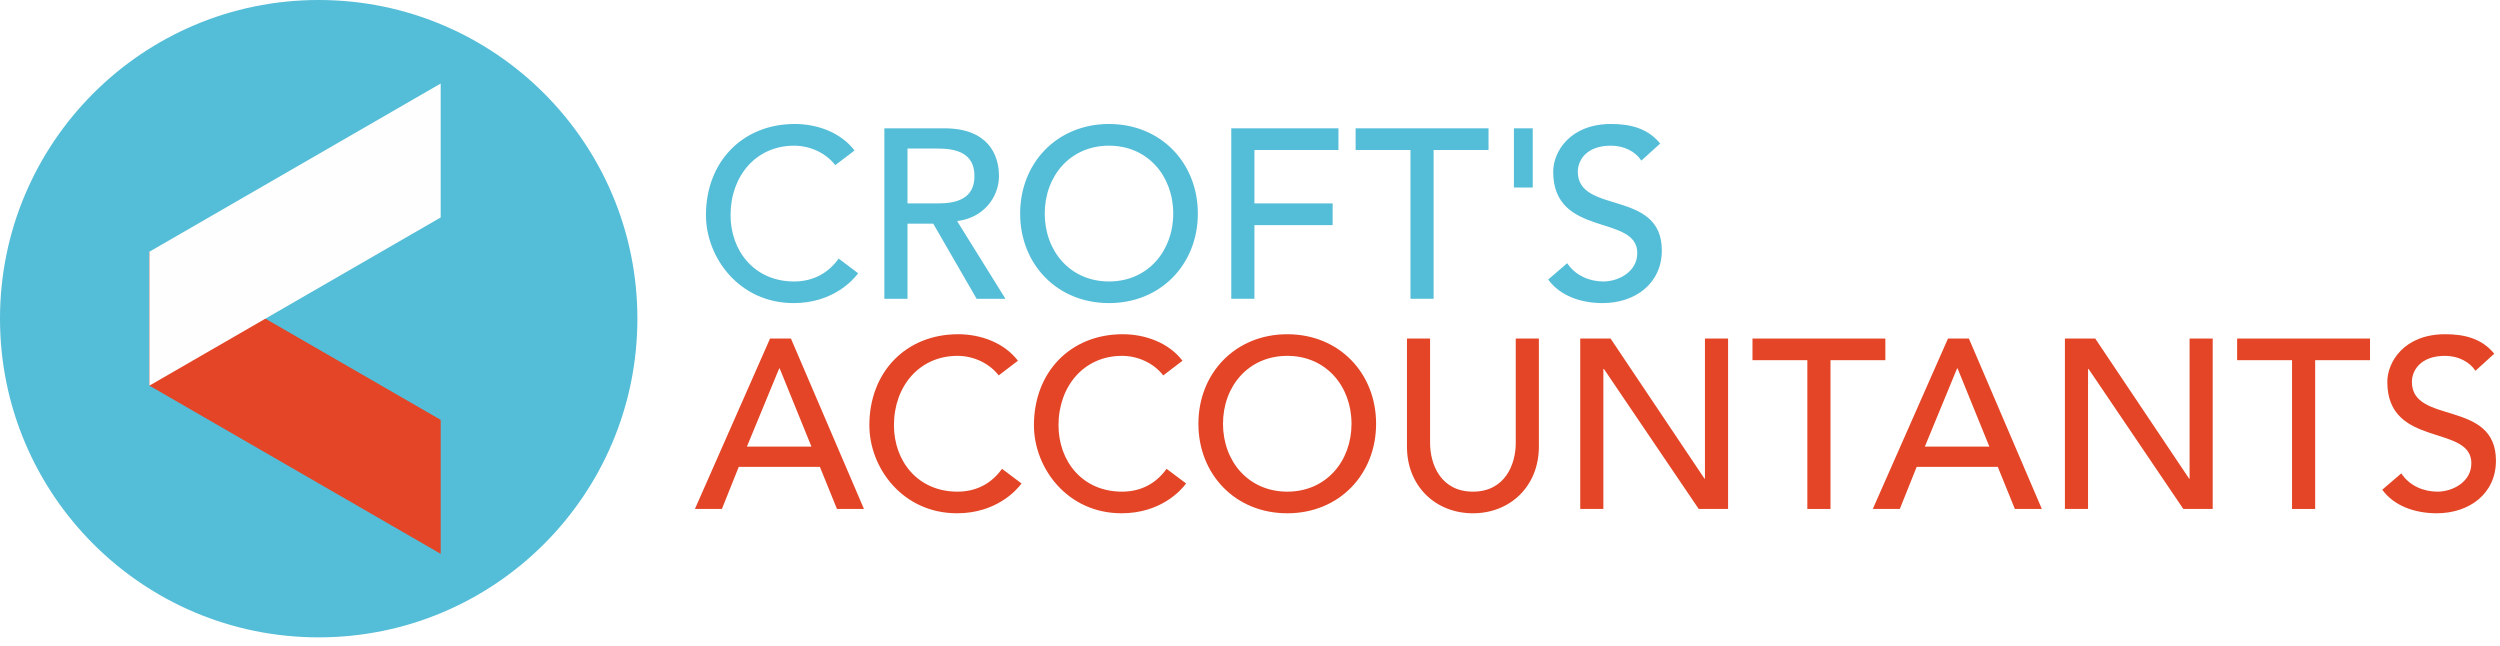
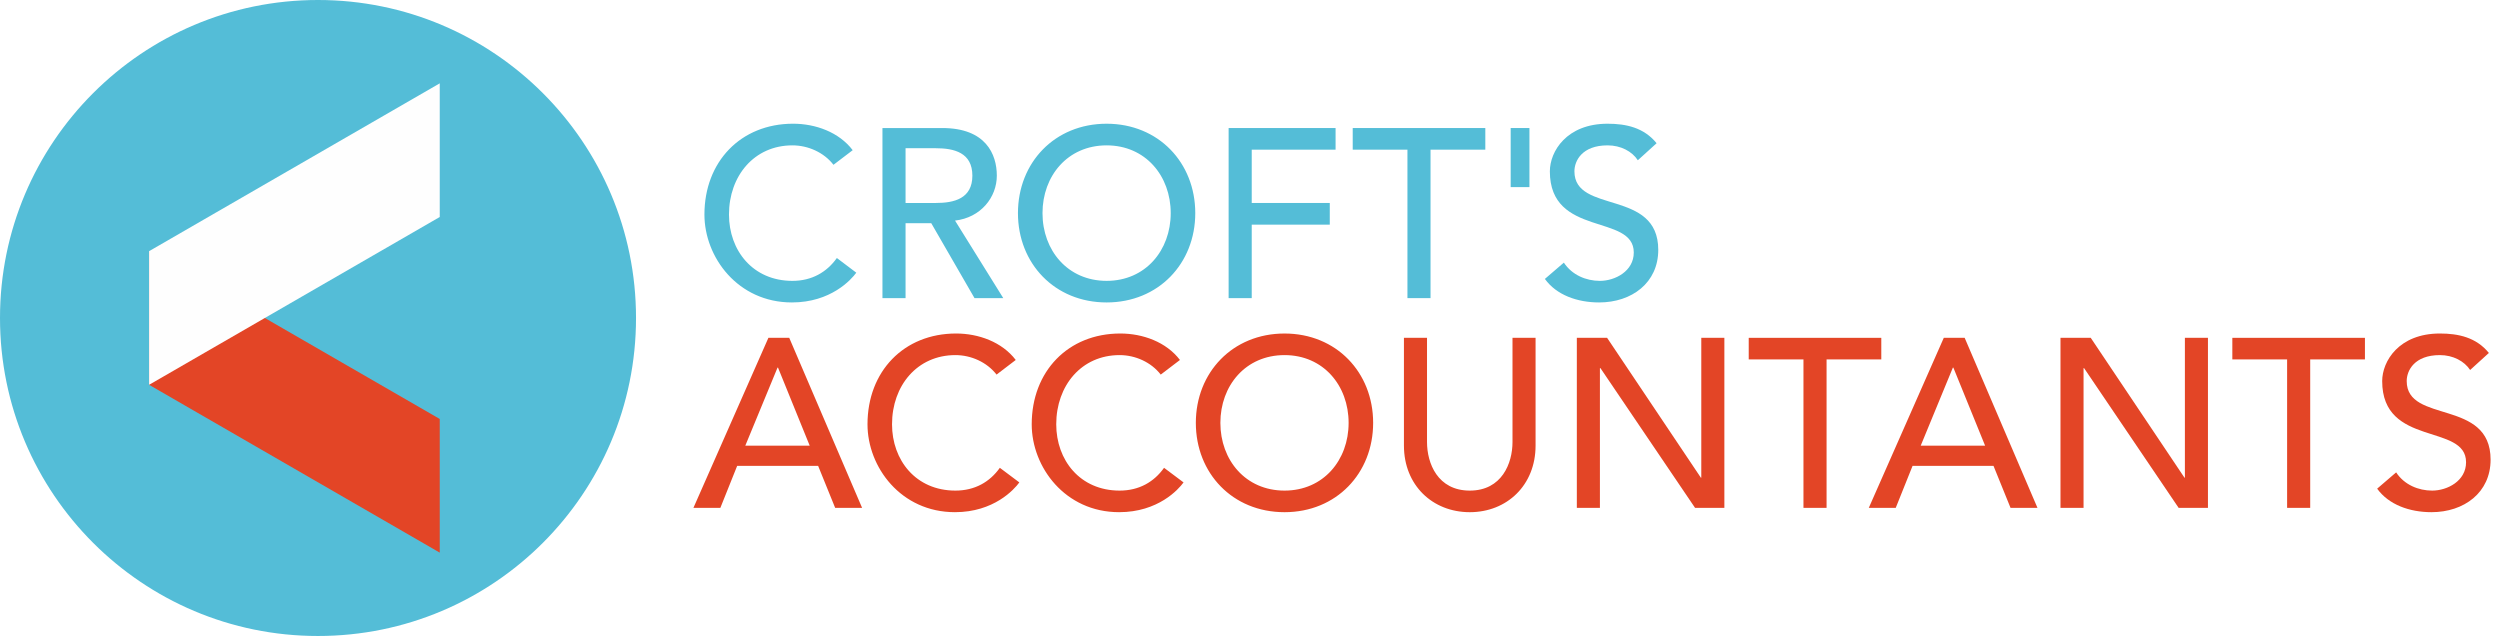
- <svg xmlns="http://www.w3.org/2000/svg" viewBox="0 0 310 80">
-   <g fill="none" fill-rule="evenodd">
-     <g fill="#E34526" fill-rule="nonzero" transform="translate(85.424 40.678)">
-       <path d="M15.195 14.702L11.257 5.006 11.196 5.006 7.192 14.702 15.195 14.702zM10.062 1.303L12.652 1.303 21.707 22.433 18.359 22.433 16.243 17.214 6.182 17.214 4.092 22.433.746 22.433 10.062 1.303zM38.414 5.871C37.212 4.321 35.247 3.448 33.3 3.448 28.555 3.448 25.425 7.242 25.425 12.049 25.425 16.496 28.376 20.287 33.3 20.287 35.722 20.287 37.572 19.215 38.823 17.455L41.246 19.271C40.614 20.142 38.081 22.968 33.243 22.968 26.523 22.968 22.377 17.365 22.377 12.049 22.377 5.478 26.885.766 33.388.766 36.169.766 39.093 1.814 40.799 4.054L38.414 5.871zM58.818 5.871C57.615 4.321 55.654 3.448 53.706 3.448 48.96 3.448 45.831 7.242 45.831 12.049 45.831 16.496 48.782 20.287 53.706 20.287 56.127 20.287 57.978 19.215 59.23 17.455L61.653 19.271C61.024 20.142 58.487 22.968 53.646 22.968 46.93 22.968 42.784 17.365 42.784 12.049 42.784 5.478 47.295.766 53.795.766 56.576.766 59.498 1.814 61.204 4.054L58.818 5.871zM82.164 11.87C82.164 7.242 79.035 3.448 74.201 3.448 69.359 3.448 66.228 7.242 66.228 11.87 66.228 16.496 69.359 20.287 74.201 20.287 79.035 20.287 82.164 16.496 82.164 11.87M63.178 11.87C63.178 5.604 67.749.767 74.201.767 80.644.767 85.212 5.604 85.212 11.87 85.212 18.134 80.644 22.969 74.201 22.969 67.749 22.969 63.178 18.134 63.178 11.87M91.906 1.303L91.906 14.256C91.906 16.883 93.222 20.287 97.222 20.287 101.214 20.287 102.53 16.883 102.53 14.256L102.53 1.303 105.397 1.303 105.397 14.702C105.397 19.605 101.845 22.969 97.222 22.969 92.586 22.969 89.039 19.605 89.039 14.702L89.039 1.303 91.906 1.303z" />
-       <polygon points="110.525 1.303 114.286 1.303 125.934 18.678 125.989 18.678 125.989 1.303 128.857 1.303 128.857 22.433 125.215 22.433 113.456 5.066 113.393 5.066 113.393 22.433 110.525 22.433" />
-       <polygon points="138.687 3.985 131.885 3.985 131.885 1.303 148.359 1.303 148.359 3.985 141.558 3.985 141.558 22.433 138.687 22.433" />
-       <path d="M161.257,14.702 L157.315,5.006 L157.254,5.006 L153.257,14.702 L161.257,14.702 Z M156.125,1.303 L158.719,1.303 L167.765,22.433 L164.419,22.433 L162.302,17.214 L152.244,17.214 L150.152,22.433 L146.804,22.433 L156.125,1.303 Z" />
-       <polygon points="170.625 1.303 174.386 1.303 186.03 18.678 186.085 18.678 186.085 1.303 188.951 1.303 188.951 22.433 185.308 22.433 173.557 5.066 173.493 5.066 173.493 22.433 170.625 22.433" />
-       <polygon points="198.788 3.985 191.981 3.985 191.981 1.303 208.458 1.303 208.458 3.985 201.657 3.985 201.657 22.433 198.788 22.433" />
-       <path d="M212.336,18.022 C213.351,19.573 215.116,20.287 216.816,20.287 C218.692,20.287 221.025,19.094 221.025,16.763 C221.025,11.896 210.603,14.91 210.603,6.677 C210.603,4.199 212.694,0.766 217.771,0.766 C220.069,0.766 222.282,1.242 223.862,3.182 L221.531,5.299 C220.811,4.199 219.41,3.448 217.771,3.448 C214.607,3.448 213.65,5.365 213.65,6.677 C213.65,12.015 224.073,8.827 224.073,16.442 C224.073,20.53 220.784,22.968 216.724,22.968 C214.007,22.968 211.417,22.043 209.977,20.047 L212.336,18.022 Z" />
-     </g>
-     <path fill="#54BDD7" fill-rule="nonzero" d="M103.573 20.479C102.376 18.93 100.408 18.064 98.468 18.064 93.723 18.064 90.588 21.858 90.588 26.66 90.588 31.111 93.539 34.903 98.468 34.903 100.885 34.903 102.739 33.822 103.995 32.062L106.409 33.886C105.782 34.751 103.245 37.584 98.405 37.584 91.691 37.584 87.538 31.972 87.538 26.66 87.538 20.088 92.053 15.374 98.556 15.374 101.338 15.374 104.26 16.419 105.961 18.663L103.573 20.479zM112.53 25.223L116.293 25.223C118.56 25.223 120.834 24.687 120.834 21.828 120.834 18.961 118.56 18.42 116.293 18.42L112.53 18.42 112.53 25.223zM109.66 15.911L117.096 15.911C122.499 15.911 123.873 19.163 123.873 21.828 123.873 24.515 121.879 27.048 118.679 27.41L124.675 37.048 121.1 37.048 115.722 27.733 112.53 27.733 112.53 37.048 109.66 37.048 109.66 15.911zM145.481 26.485C145.481 21.856 142.347 18.064 137.515 18.064 132.677 18.064 129.548 21.856 129.548 26.485 129.548 31.109 132.677 34.902 137.515 34.902 142.347 34.902 145.481 31.109 145.481 26.485M126.498 26.485C126.498 20.207 131.067 15.375 137.515 15.375 143.955 15.375 148.532 20.207 148.532 26.485 148.532 32.748 143.955 37.584 137.515 37.584 131.067 37.584 126.498 32.748 126.498 26.485" />
-     <polygon fill="#54BDD7" fill-rule="nonzero" points="152.678 15.911 165.967 15.911 165.967 18.599 155.548 18.599 155.548 25.223 165.246 25.223 165.246 27.916 155.548 27.916 155.548 37.048 152.678 37.048" />
-     <polygon fill="#54BDD7" fill-rule="nonzero" points="174.899 18.599 168.098 18.599 168.098 15.911 184.576 15.911 184.576 18.599 177.767 18.599 177.767 37.047 174.899 37.047" />
-     <polygon fill="#54BDD7" fill-rule="nonzero" points="190.058 23.252 187.726 23.252 187.726 15.911 190.058 15.911" />
-     <path fill="#54BDD7" fill-rule="nonzero" d="M194.336 32.635C195.349 34.18 197.109 34.903 198.812 34.903 200.689 34.903 203.024 33.707 203.024 31.379 203.024 26.51 192.597 29.527 192.597 21.291 192.597 18.807 194.689 15.375 199.765 15.375 202.062 15.375 204.279 15.851 205.86 17.798L203.528 19.915C202.809 18.807 201.41 18.064 199.765 18.064 196.601 18.064 195.647 19.978 195.647 21.291 195.647 26.629 206.066 23.443 206.066 31.052 206.066 35.138 202.78 37.584 198.717 37.584 196.001 37.584 193.41 36.659 191.977 34.662L194.336 32.635zM79.036 39.515C79.036 61.344 61.338 79.032 39.512 79.032 17.698 79.032 0 61.344 0 39.515 0 17.689 17.698 0 39.512 0 61.338 0 79.036 17.689 79.036 39.515" />
-     <polygon fill="#E34526" fill-rule="nonzero" points="54.645 68.674 18.526 47.818 18.526 31.212 54.645 52.064" />
-     <polygon fill="#FEFEFE" fill-rule="nonzero" points="54.645 10.357 18.526 31.212 18.526 47.818 54.645 26.965" />
+ <svg xmlns="http://www.w3.org/2000/svg" width="233" height="60" viewBox="0 0 233 60">
+   <g transform="translate(64.5 11.25)" class="logo-copy">
+     <path fill="#E34526" d="M10.964 30.285L8.011 23.013 7.965 23.013 4.962 30.285 10.964 30.285zM7.115 20.236L9.057 20.236 15.848 36.083 13.337 36.083 11.75 32.169 4.204 32.169 2.637 36.083.127 36.083 7.115 20.236zM28.378 23.662C27.477 22.499 26.003 21.845 24.543 21.845 20.984 21.845 18.637 24.69 18.637 28.295 18.637 31.631 20.849 34.474 24.543 34.474 26.359 34.474 27.746 33.67 28.685 32.35L30.502 33.711C30.028 34.365 28.129 36.485 24.5 36.485 19.46 36.485 16.351 32.283 16.351 28.295 16.351 23.367 19.732 19.833 24.609 19.833 26.695 19.833 28.887 20.619 30.167 22.299L28.378 23.662zM43.681 23.662C42.779 22.499 41.308 21.845 39.847 21.845 36.288 21.845 33.941 24.69 33.941 28.295 33.941 31.631 36.155 34.474 39.847 34.474 41.663 34.474 43.052 33.67 43.99 32.35L45.807 33.711C45.336 34.365 43.433 36.485 39.802 36.485 34.765 36.485 31.656 32.283 31.656 28.295 31.656 23.367 35.039 19.833 39.914 19.833 42 19.833 44.192 20.619 45.471 22.299L43.681 23.662zM61.191 28.161C61.191 24.69 58.844 21.845 55.218 21.845 51.587 21.845 49.239 24.69 49.239 28.161 49.239 31.631 51.587 34.474 55.218 34.474 58.844 34.474 61.191 31.631 61.191 28.161M46.952 28.161C46.952 23.462 50.38 19.834 55.218 19.834 60.051 19.834 63.477 23.462 63.477 28.161 63.477 32.859 60.051 36.486 55.218 36.486 50.38 36.486 46.952 32.859 46.952 28.161M68.498 20.236L68.498 29.951C68.498 31.921 69.484 34.474 72.484 34.474 75.478 34.474 76.465 31.921 76.465 29.951L76.465 20.236 78.615 20.236 78.615 30.285C78.615 33.963 75.952 36.486 72.484 36.486 69.007 36.486 66.347 33.963 66.347 30.285L66.347 20.236 68.498 20.236z" />
+     <polygon fill="#E34526" points="82.461 20.236 85.282 20.236 94.018 33.267 94.06 33.267 94.06 20.236 96.211 20.236 96.211 36.083 93.479 36.083 84.66 23.058 84.612 23.058 84.612 36.083 82.461 36.083" />
+     <polygon fill="#E34526" points="103.583 22.247 98.481 22.247 98.481 20.236 110.837 20.236 110.837 22.247 105.736 22.247 105.736 36.083 103.583 36.083" />
+     <path fill="#E34526" d="M120.511,30.285 L117.554,23.013 L117.508,23.013 L114.511,30.285 L120.511,30.285 Z M116.661,20.236 L118.607,20.236 L125.392,36.083 L122.882,36.083 L121.295,32.169 L113.751,32.169 L112.182,36.083 L109.671,36.083 L116.661,20.236 Z" />
+     <polygon fill="#E34526" points="127.537 20.236 130.358 20.236 139.09 33.267 139.132 33.267 139.132 20.236 141.281 20.236 141.281 36.083 138.549 36.083 129.735 23.058 129.687 23.058 129.687 36.083 127.537 36.083" />
+     <polygon fill="#E34526" points="148.659 22.247 143.554 22.247 143.554 20.236 155.912 20.236 155.912 22.247 150.811 22.247 150.811 36.083 148.659 36.083" />
+     <path fill="#E34526" d="M158.82,32.775 C159.581,33.938 160.905,34.474 162.18,34.474 C163.586,34.474 165.337,33.579 165.337,31.831 C165.337,28.18 157.52,30.441 157.52,24.266 C157.52,22.408 159.088,19.833 162.896,19.833 C164.62,19.833 166.279,20.19 167.464,21.645 L165.716,23.233 C165.176,22.408 164.125,21.845 162.896,21.845 C160.523,21.845 159.805,23.283 159.805,24.266 C159.805,28.27 167.623,25.879 167.623,31.59 C167.623,34.656 165.156,36.485 162.111,36.485 C160.073,36.485 158.131,35.791 157.051,34.294 L158.82,32.775 Z" />
+     <path fill="#54BDD7" d="M13.18 4.109C12.282 2.948 10.806 2.298 9.351 2.298 5.793 2.298 3.441 5.143 3.441 8.745 3.441 12.083 5.654 14.927 9.351 14.927 11.164 14.927 12.554 14.117 13.496 12.797L15.307 14.165C14.836 14.813 12.934 16.938 9.304 16.938 4.268 16.938 1.153 12.729 1.153 8.745 1.153 3.816 4.54.28 9.417.28 11.504.28 13.695 1.064 14.971 2.747L13.18 4.109zM19.898 7.667L22.72 7.667C24.42 7.667 26.125 7.266 26.125 5.121 26.125 2.971 24.42 2.565 22.72 2.565L19.898 2.565 19.898 7.667zM17.745.683L23.322.683C27.374.683 28.404 3.123 28.404 5.121 28.404 7.136 26.909 9.036 24.509 9.308L29.006 16.536 26.325 16.536 22.292 9.55 19.898 9.55 19.898 16.536 17.745 16.536 17.745.683zM44.611 8.614C44.611 5.142 42.26 2.298 38.636 2.298 35.007 2.298 32.661 5.142 32.661 8.614 32.661 12.082 35.007 14.926 38.636 14.926 42.26 14.926 44.611 12.082 44.611 8.614M30.373 8.614C30.373 3.906 33.8.281 38.636.281 43.466.281 46.899 3.906 46.899 8.614 46.899 13.311 43.466 16.938 38.636 16.938 33.8 16.938 30.373 13.311 30.373 8.614" />
+     <polygon fill="#54BDD7" points="50.008 .683 59.976 .683 59.976 2.699 52.161 2.699 52.161 7.667 59.435 7.667 59.435 9.687 52.161 9.687 52.161 16.536 50.008 16.536" />
+     <polygon fill="#54BDD7" points="66.674 2.699 61.573 2.699 61.573 .683 73.932 .683 73.932 2.699 68.825 2.699 68.825 16.535 66.674 16.535" />
+     <polygon fill="#54BDD7" points="78.044 6.189 76.295 6.189 76.295 .683 78.044 .683" />
+     <path fill="#54BDD7" d="M81.252,13.226 C82.012,14.385 83.332,14.927 84.609,14.927 C86.017,14.927 87.768,14.03 87.768,12.284 C87.768,8.632 79.947,10.895 79.947,4.718 C79.947,2.855 81.517,0.281 85.324,0.281 C87.047,0.281 88.709,0.638 89.895,2.098 L88.146,3.686 C87.607,2.855 86.558,2.298 85.324,2.298 C82.951,2.298 82.236,3.734 82.236,4.718 C82.236,8.722 90.05,6.332 90.05,12.039 C90.05,15.103 87.585,16.938 84.538,16.938 C82.501,16.938 80.558,16.244 79.483,14.746 L81.252,13.226 Z" />
+   </g>
+   <g>
+     <path fill="#54BDD7" d="M59.277,29.636 C59.277,46.008 46.004,59.274 29.634,59.274 C13.273,59.274 0,46.008 0,29.636 C0,13.267 13.273,0 29.634,0 C46.004,0 59.277,13.267 59.277,29.636" />
+     <polygon fill="#E34526" points="40.984 51.505 13.895 35.864 13.895 23.409 40.984 39.048" />
+     <polygon fill="#FEFEFE" points="40.984 7.767 13.895 23.409 13.895 35.864 40.984 20.224" />
  </g>
</svg>
